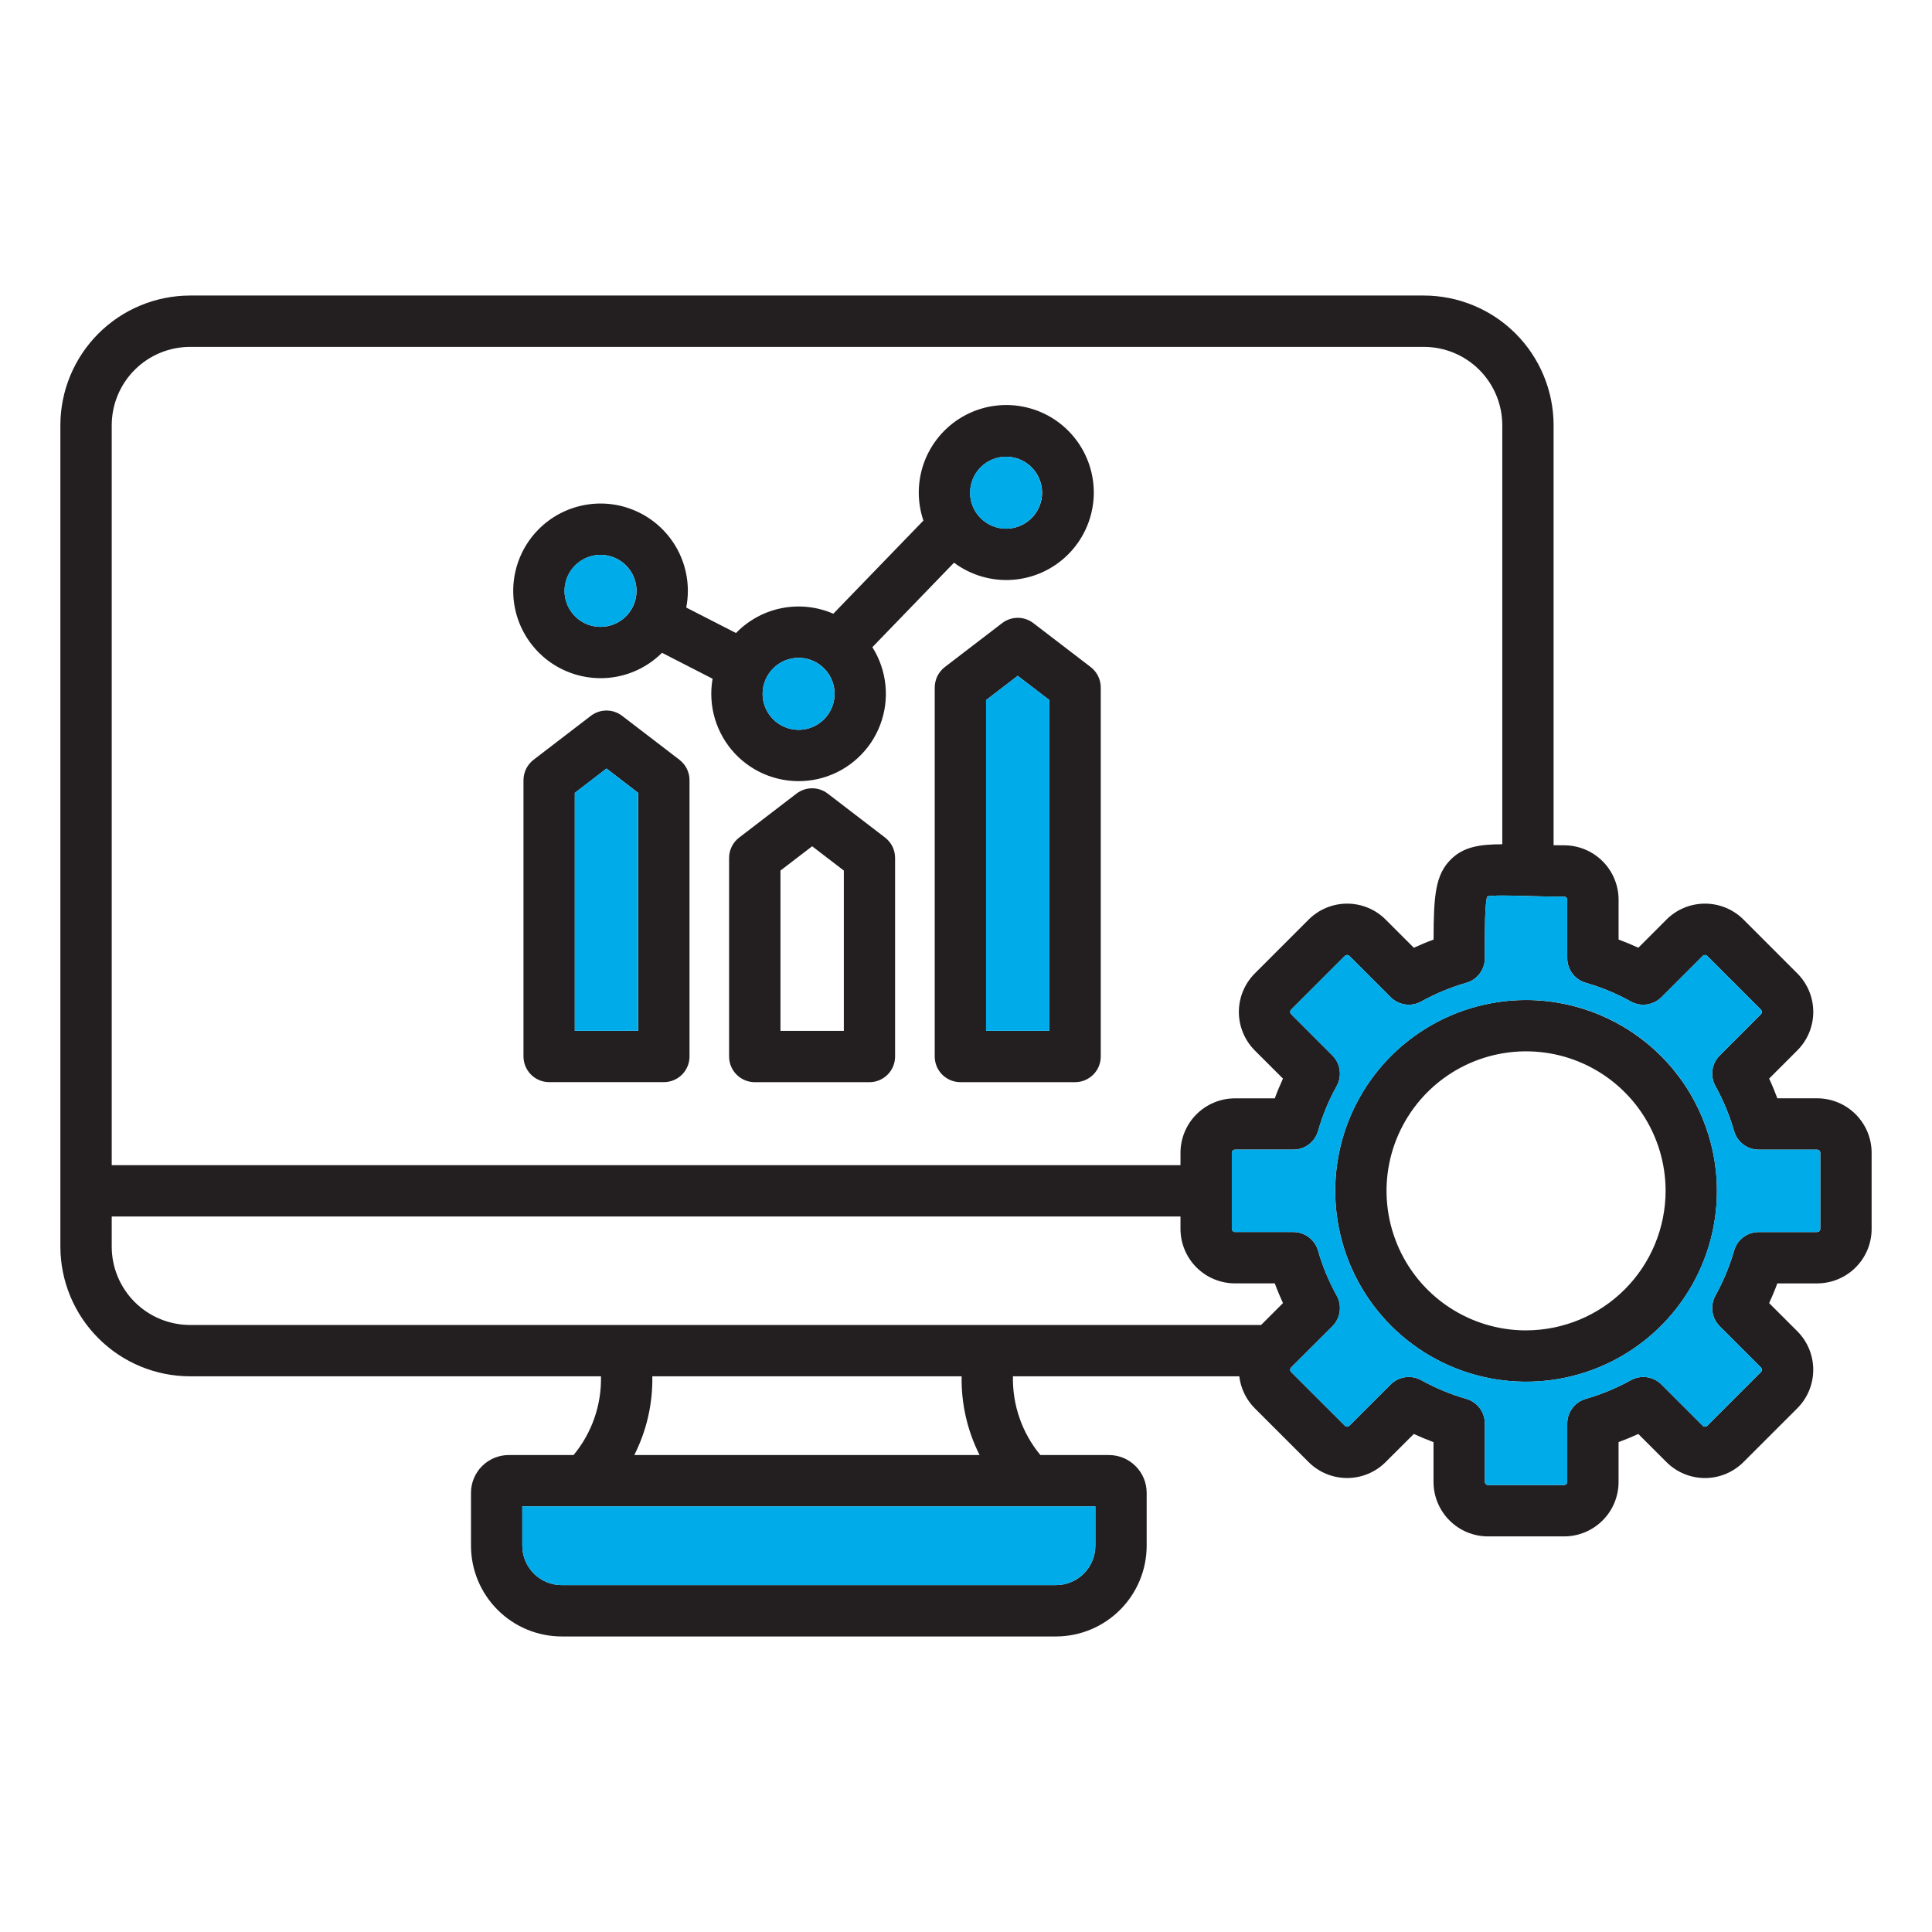
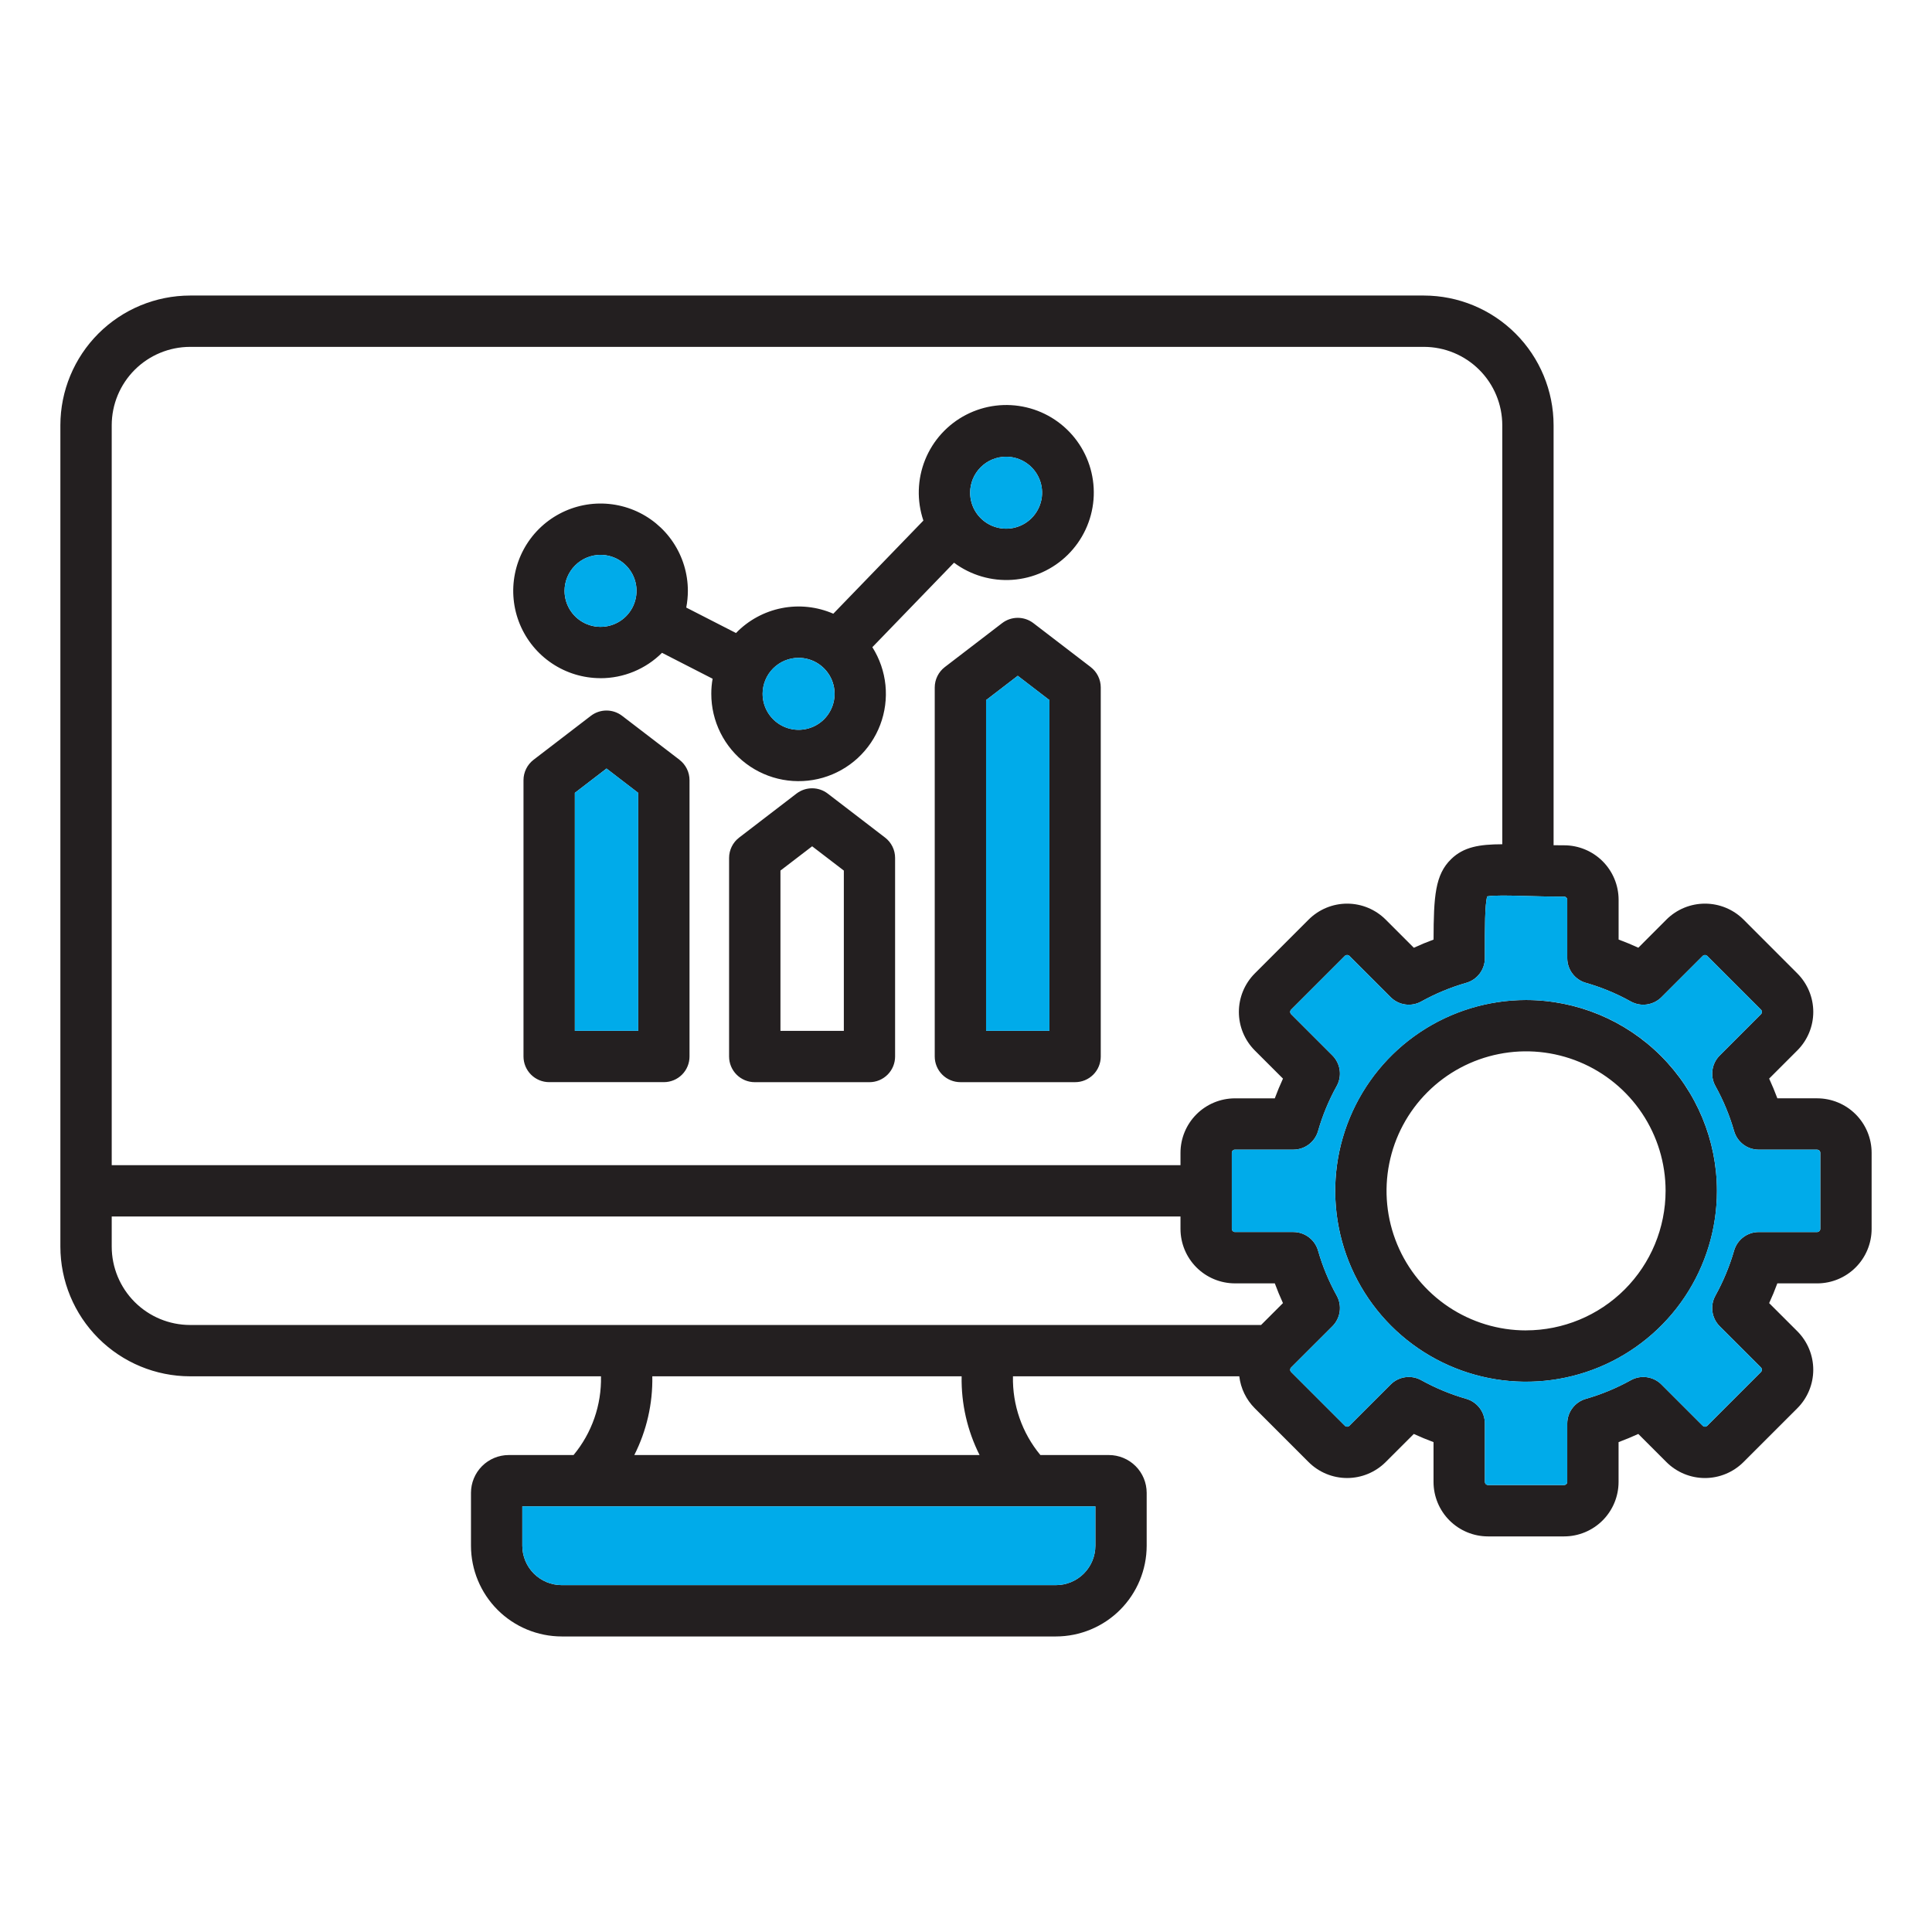
- <svg xmlns="http://www.w3.org/2000/svg" width="64" height="64" viewBox="0 0 64 64" fill="none">
-   <path fill-rule="evenodd" clip-rule="evenodd" d="M19.893 18.381C20.129 18.381 20.359 18.451 20.555 18.581C20.752 18.712 20.904 18.898 20.995 19.116C21.085 19.334 21.109 19.574 21.063 19.805C21.017 20.036 20.904 20.249 20.737 20.416C20.57 20.582 20.358 20.696 20.127 20.742C19.896 20.788 19.656 20.765 19.438 20.675C19.22 20.585 19.034 20.432 18.903 20.236C18.772 20.04 18.702 19.809 18.702 19.574C18.702 19.258 18.828 18.955 19.051 18.731C19.274 18.508 19.577 18.382 19.893 18.381ZM26.454 21.791C26.69 21.791 26.921 21.861 27.117 21.992C27.313 22.123 27.466 22.309 27.556 22.527C27.646 22.745 27.67 22.984 27.624 23.216C27.578 23.447 27.465 23.659 27.298 23.826C27.132 23.993 26.919 24.107 26.688 24.153C26.457 24.199 26.217 24.175 25.999 24.085C25.781 23.995 25.595 23.842 25.464 23.646C25.333 23.451 25.263 23.22 25.263 22.984C25.263 22.668 25.389 22.365 25.612 22.142C25.835 21.918 26.138 21.792 26.454 21.791ZM33.329 15.129C33.565 15.129 33.795 15.199 33.991 15.33C34.187 15.461 34.34 15.648 34.43 15.865C34.52 16.083 34.544 16.323 34.498 16.554C34.452 16.785 34.338 16.997 34.171 17.164C34.005 17.331 33.792 17.444 33.561 17.49C33.33 17.536 33.09 17.513 32.873 17.423C32.655 17.332 32.469 17.18 32.337 16.984C32.206 16.788 32.136 16.557 32.136 16.322C32.137 16.005 32.262 15.702 32.486 15.479C32.71 15.255 33.013 15.129 33.329 15.129ZM19.893 22.466C20.657 22.467 21.389 22.164 21.93 21.625L23.606 22.484C23.577 22.649 23.562 22.816 23.562 22.984C23.562 23.432 23.666 23.875 23.867 24.276C24.067 24.678 24.358 25.027 24.716 25.296C25.075 25.566 25.491 25.748 25.933 25.829C26.374 25.91 26.828 25.888 27.259 25.763C27.689 25.638 28.085 25.415 28.415 25.11C28.745 24.806 28.999 24.43 29.158 24.01C29.317 23.591 29.377 23.14 29.331 22.694C29.286 22.247 29.138 21.818 28.898 21.439L31.603 18.64C32.159 19.054 32.845 19.256 33.536 19.207C34.228 19.159 34.879 18.865 35.372 18.377C35.865 17.89 36.167 17.242 36.224 16.551C36.28 15.86 36.087 15.172 35.679 14.611C35.272 14.05 34.677 13.654 34.002 13.495C33.328 13.335 32.618 13.422 32.002 13.741C31.387 14.059 30.906 14.588 30.646 15.231C30.387 15.874 30.366 16.588 30.589 17.245L27.605 20.33C27.066 20.096 26.469 20.032 25.893 20.146C25.317 20.26 24.789 20.548 24.381 20.97L22.733 20.126C22.768 19.944 22.786 19.759 22.786 19.573C22.786 19.001 22.617 18.442 22.299 17.966C21.981 17.49 21.53 17.12 21.001 16.901C20.473 16.681 19.891 16.624 19.33 16.736C18.769 16.847 18.253 17.122 17.849 17.527C17.444 17.931 17.169 18.447 17.057 19.008C16.945 19.569 17.002 20.15 17.221 20.679C17.44 21.207 17.811 21.659 18.286 21.977C18.762 22.295 19.321 22.465 19.893 22.465L19.893 22.466ZM34.764 34.148H32.665V23.192L33.714 22.387L34.764 23.192V34.147L34.764 34.148ZM36.131 22.098C36.235 22.178 36.319 22.28 36.376 22.397C36.434 22.514 36.464 22.643 36.464 22.773V34.998C36.464 35.11 36.442 35.22 36.399 35.324C36.357 35.427 36.294 35.52 36.215 35.599C36.136 35.678 36.042 35.741 35.939 35.783C35.836 35.826 35.726 35.848 35.614 35.848H31.814C31.589 35.848 31.373 35.758 31.213 35.599C31.054 35.44 30.964 35.224 30.964 34.998V22.773C30.965 22.643 30.995 22.514 31.052 22.397C31.11 22.28 31.194 22.178 31.297 22.098L33.197 20.642C33.346 20.528 33.528 20.466 33.715 20.466C33.902 20.466 34.084 20.528 34.232 20.642L36.132 22.098H36.131ZM21.141 34.148H19.042V26.265L20.092 25.459L21.142 26.265V34.148H21.141ZM22.509 25.17C22.612 25.25 22.696 25.352 22.754 25.469C22.811 25.586 22.841 25.715 22.841 25.845V34.998C22.841 35.223 22.752 35.439 22.592 35.599C22.433 35.758 22.217 35.847 21.991 35.847H18.192C17.966 35.847 17.75 35.758 17.591 35.598C17.431 35.439 17.342 35.223 17.341 34.998V25.844C17.341 25.714 17.372 25.585 17.429 25.468C17.487 25.351 17.571 25.249 17.674 25.169L19.574 23.712C19.723 23.598 19.905 23.537 20.092 23.537C20.279 23.537 20.461 23.599 20.609 23.713L22.509 25.169L22.509 25.17ZM27.952 34.148H25.854V28.838L26.904 28.034L27.953 28.838V34.147L27.952 34.148ZM29.32 27.746L27.42 26.289C27.271 26.175 27.09 26.113 26.902 26.113C26.715 26.113 26.533 26.175 26.385 26.289L24.485 27.746C24.381 27.826 24.298 27.927 24.24 28.044C24.182 28.161 24.152 28.29 24.152 28.42V34.998C24.152 35.224 24.242 35.44 24.401 35.599C24.561 35.759 24.776 35.848 25.002 35.849H28.801C28.913 35.849 29.023 35.827 29.126 35.784C29.23 35.741 29.323 35.678 29.402 35.599C29.481 35.521 29.544 35.427 29.586 35.324C29.629 35.221 29.651 35.11 29.651 34.998V28.419C29.651 28.289 29.621 28.16 29.564 28.043C29.506 27.927 29.422 27.825 29.319 27.745L29.32 27.746ZM50.553 44.071C49.639 44.071 48.745 43.8 47.985 43.292C47.225 42.785 46.633 42.063 46.283 41.218C45.933 40.374 45.841 39.444 46.019 38.548C46.198 37.651 46.638 36.828 47.284 36.181C47.93 35.535 48.754 35.094 49.65 34.916C50.547 34.737 51.476 34.829 52.321 35.178C53.165 35.528 53.887 36.12 54.395 36.88C54.903 37.64 55.175 38.534 55.175 39.448C55.174 40.673 54.686 41.849 53.82 42.715C52.953 43.582 51.778 44.069 50.552 44.07L50.553 44.071ZM50.553 33.127C49.303 33.127 48.08 33.498 47.041 34.193C46.001 34.887 45.191 35.875 44.712 37.03C44.234 38.185 44.108 39.457 44.353 40.683C44.597 41.91 45.199 43.036 46.083 43.92C46.968 44.804 48.094 45.407 49.321 45.65C50.547 45.894 51.818 45.769 52.974 45.29C54.129 44.812 55.116 44.001 55.811 42.961C56.505 41.922 56.876 40.699 56.876 39.449C56.874 37.772 56.207 36.165 55.022 34.98C53.836 33.795 52.229 33.128 50.553 33.127ZM60.3 40.71V38.188C60.3 38.16 60.288 38.134 60.269 38.115C60.25 38.096 60.224 38.085 60.197 38.084H58.261C58.077 38.084 57.897 38.024 57.75 37.913C57.602 37.802 57.495 37.646 57.444 37.468C57.295 36.95 57.087 36.449 56.826 35.977C56.736 35.816 56.702 35.63 56.727 35.447C56.753 35.264 56.837 35.095 56.968 34.965L58.337 33.594C58.355 33.575 58.366 33.549 58.366 33.522C58.366 33.495 58.355 33.468 58.337 33.449L56.552 31.665C56.533 31.646 56.507 31.636 56.48 31.636C56.453 31.636 56.427 31.646 56.407 31.665L55.038 33.034C54.907 33.164 54.737 33.248 54.554 33.274C54.371 33.3 54.185 33.265 54.023 33.176C53.552 32.913 53.052 32.706 52.533 32.557C52.356 32.507 52.2 32.399 52.089 32.252C51.977 32.104 51.917 31.925 51.917 31.74V29.804C51.916 29.777 51.905 29.751 51.886 29.732C51.867 29.713 51.841 29.703 51.814 29.702C51.298 29.702 50.867 29.69 50.487 29.679C50.011 29.666 49.476 29.652 49.266 29.695C49.187 29.964 49.187 30.75 49.188 31.578V31.74C49.188 31.925 49.128 32.104 49.017 32.252C48.906 32.399 48.75 32.507 48.573 32.557C48.053 32.706 47.553 32.914 47.081 33.176C46.92 33.265 46.734 33.3 46.551 33.274C46.368 33.248 46.199 33.164 46.069 33.034L44.698 31.663C44.678 31.645 44.653 31.635 44.625 31.635C44.598 31.635 44.572 31.645 44.553 31.663L42.768 33.448C42.75 33.467 42.739 33.493 42.739 33.521C42.739 33.548 42.75 33.574 42.768 33.593L44.138 34.964C44.269 35.094 44.353 35.263 44.378 35.446C44.404 35.629 44.37 35.815 44.28 35.976C44.018 36.448 43.811 36.948 43.662 37.468C43.611 37.645 43.504 37.801 43.356 37.912C43.209 38.023 43.029 38.083 42.845 38.083H40.909C40.882 38.084 40.856 38.095 40.836 38.114C40.817 38.133 40.806 38.159 40.806 38.187V40.709C40.806 40.736 40.818 40.762 40.837 40.781C40.856 40.801 40.882 40.812 40.909 40.812H42.845C43.029 40.813 43.209 40.873 43.356 40.984C43.504 41.095 43.611 41.251 43.662 41.428C43.811 41.947 44.018 42.447 44.281 42.919C44.37 43.08 44.404 43.266 44.379 43.449C44.353 43.632 44.269 43.802 44.139 43.933L42.768 45.301C42.75 45.321 42.739 45.347 42.739 45.374C42.739 45.401 42.75 45.428 42.768 45.447L44.553 47.231C44.562 47.241 44.574 47.248 44.586 47.253C44.599 47.258 44.612 47.261 44.625 47.261C44.639 47.261 44.652 47.259 44.665 47.254C44.677 47.249 44.689 47.241 44.698 47.231L46.068 45.863C46.199 45.732 46.368 45.648 46.551 45.622C46.733 45.596 46.919 45.631 47.081 45.721C47.553 45.982 48.053 46.189 48.572 46.339C48.75 46.39 48.906 46.497 49.017 46.644C49.128 46.792 49.188 46.971 49.188 47.156V49.091C49.189 49.118 49.2 49.144 49.219 49.163C49.239 49.183 49.264 49.194 49.292 49.194H51.814C51.841 49.193 51.867 49.182 51.886 49.163C51.906 49.144 51.917 49.118 51.917 49.091V47.157C51.917 46.972 51.977 46.792 52.089 46.645C52.2 46.497 52.356 46.39 52.533 46.339C53.052 46.19 53.552 45.983 54.024 45.721C54.185 45.631 54.372 45.596 54.555 45.622C54.738 45.648 54.907 45.732 55.038 45.863L56.407 47.232C56.426 47.251 56.452 47.261 56.48 47.261C56.507 47.261 56.533 47.251 56.553 47.232L58.337 45.448C58.355 45.428 58.366 45.402 58.366 45.375C58.366 45.348 58.355 45.322 58.337 45.302L56.968 43.933C56.837 43.803 56.752 43.633 56.727 43.45C56.701 43.267 56.736 43.081 56.825 42.919C57.087 42.447 57.294 41.947 57.444 41.429C57.495 41.251 57.602 41.095 57.749 40.984C57.897 40.873 58.076 40.813 58.261 40.813H60.196C60.223 40.812 60.249 40.801 60.268 40.782C60.288 40.763 60.299 40.737 60.3 40.71H60.3ZM32.451 48.2H21.012C21.421 47.392 21.625 46.497 21.609 45.592H31.855C31.839 46.497 32.043 47.392 32.45 48.2H32.451ZM36.285 51.205C36.285 51.551 36.147 51.882 35.903 52.127C35.658 52.371 35.326 52.509 34.98 52.509H18.607C18.261 52.509 17.93 52.371 17.685 52.127C17.441 51.882 17.303 51.551 17.302 51.205V49.9H36.285V51.205V51.205ZM3.701 41.296V40.298H39.105V40.71C39.106 41.188 39.296 41.646 39.634 41.984C39.972 42.322 40.431 42.513 40.909 42.513H42.229C42.31 42.734 42.402 42.952 42.5 43.167L41.775 43.892H6.296C5.608 43.891 4.948 43.617 4.462 43.131C3.975 42.644 3.701 41.984 3.701 41.296V41.296ZM6.296 11.491C5.608 11.492 4.948 11.765 4.462 12.252C3.975 12.739 3.702 13.398 3.701 14.086V38.598H39.105V38.188C39.106 37.709 39.296 37.251 39.634 36.913C39.973 36.575 40.431 36.385 40.909 36.384H42.229C42.31 36.163 42.402 35.944 42.5 35.73L41.566 34.797C41.229 34.458 41.039 34 41.039 33.522C41.039 33.044 41.229 32.586 41.566 32.247L43.351 30.462C43.69 30.124 44.148 29.934 44.626 29.934C45.104 29.934 45.563 30.124 45.901 30.462L46.835 31.396C47.049 31.297 47.267 31.206 47.489 31.125C47.492 29.683 47.541 28.976 48.072 28.459C48.488 28.053 49.009 27.969 49.765 27.967V14.086C49.764 13.398 49.491 12.739 49.004 12.252C48.518 11.765 47.859 11.492 47.171 11.491H6.296ZM60.196 36.383H58.877C58.795 36.162 58.705 35.944 58.605 35.73L59.539 34.796C59.877 34.458 60.067 33.999 60.067 33.521C60.067 33.043 59.877 32.584 59.539 32.246L57.755 30.461C57.416 30.123 56.958 29.934 56.48 29.934C56.002 29.934 55.543 30.123 55.205 30.461L54.272 31.395C54.057 31.296 53.839 31.205 53.618 31.124V29.804C53.617 29.326 53.427 28.868 53.089 28.53C52.751 28.192 52.292 28.002 51.815 28.002C51.693 28.002 51.578 28 51.465 27.999V14.086C51.463 12.947 51.011 11.856 50.206 11.05C49.401 10.245 48.309 9.792 47.17 9.79H6.296C5.157 9.792 4.065 10.245 3.26 11.05C2.455 11.855 2.001 12.947 2 14.086V41.296C2.001 42.435 2.454 43.527 3.26 44.332C4.065 45.138 5.157 45.591 6.296 45.592H19.908C19.929 46.542 19.607 47.468 19 48.2H16.852C16.52 48.2 16.203 48.333 15.968 48.567C15.734 48.802 15.602 49.12 15.602 49.451V51.205C15.603 52.002 15.92 52.765 16.483 53.328C17.046 53.892 17.81 54.209 18.607 54.21H34.98C35.777 54.209 36.541 53.892 37.104 53.328C37.667 52.765 37.984 52.002 37.985 51.205V49.451C37.985 49.119 37.853 48.801 37.618 48.567C37.384 48.332 37.066 48.2 36.734 48.2H34.464C33.857 47.468 33.535 46.542 33.555 45.592H41.053C41.1 45.992 41.281 46.365 41.565 46.65L43.35 48.434C43.688 48.772 44.147 48.961 44.625 48.961C45.103 48.961 45.562 48.772 45.9 48.434L46.834 47.502C47.048 47.6 47.266 47.69 47.487 47.773V49.092C47.488 49.57 47.678 50.028 48.016 50.366C48.354 50.705 48.813 50.895 49.291 50.895H51.814C52.292 50.895 52.75 50.705 53.089 50.366C53.427 50.028 53.617 49.57 53.617 49.092V47.773C53.838 47.69 54.056 47.6 54.271 47.502L55.204 48.434C55.542 48.772 56.001 48.962 56.479 48.962C56.957 48.962 57.415 48.772 57.754 48.434L59.539 46.65C59.877 46.312 60.066 45.853 60.066 45.375C60.066 44.897 59.877 44.438 59.539 44.1L58.605 43.167C58.705 42.952 58.796 42.734 58.876 42.514H60.197C60.675 42.513 61.133 42.323 61.471 41.985C61.809 41.647 62 41.188 62 40.71V38.188C62 37.709 61.809 37.251 61.471 36.912C61.133 36.574 60.675 36.384 60.196 36.383H60.196Z" fill="#231F20" />
-   <path fill-rule="evenodd" clip-rule="evenodd" d="M56.967 34.964L58.336 33.593C58.355 33.574 58.365 33.548 58.365 33.521C58.365 33.493 58.355 33.467 58.336 33.448L56.551 31.663C56.532 31.645 56.506 31.635 56.479 31.635C56.452 31.635 56.426 31.645 56.406 31.663L55.037 33.034C54.906 33.164 54.736 33.248 54.553 33.274C54.37 33.3 54.184 33.265 54.022 33.176C53.551 32.913 53.051 32.706 52.532 32.557C52.355 32.507 52.199 32.399 52.088 32.252C51.977 32.104 51.916 31.925 51.916 31.74V29.804C51.916 29.777 51.904 29.751 51.885 29.732C51.866 29.713 51.84 29.703 51.813 29.702C51.297 29.702 50.866 29.69 50.486 29.679C50.01 29.666 49.475 29.652 49.265 29.695C49.186 29.964 49.186 30.75 49.187 31.578V31.74C49.187 31.925 49.127 32.104 49.016 32.252C48.905 32.399 48.749 32.506 48.572 32.557C48.053 32.706 47.552 32.914 47.08 33.176C46.919 33.265 46.733 33.3 46.55 33.274C46.367 33.248 46.198 33.164 46.068 33.034L44.697 31.663C44.678 31.645 44.651 31.635 44.624 31.635C44.597 31.635 44.571 31.645 44.552 31.663L42.767 33.448C42.749 33.467 42.738 33.493 42.738 33.521C42.738 33.548 42.749 33.574 42.767 33.593L44.137 34.964C44.267 35.094 44.352 35.263 44.377 35.446C44.403 35.629 44.369 35.815 44.279 35.976C44.017 36.448 43.81 36.948 43.661 37.468C43.61 37.645 43.503 37.801 43.355 37.912C43.208 38.023 43.029 38.083 42.844 38.083H40.908C40.88 38.084 40.855 38.095 40.835 38.114C40.816 38.133 40.805 38.159 40.805 38.187V40.709C40.806 40.736 40.817 40.762 40.836 40.781C40.855 40.801 40.881 40.812 40.908 40.812H42.844C43.029 40.813 43.208 40.873 43.355 40.984C43.503 41.095 43.61 41.251 43.661 41.428C43.81 41.947 44.017 42.447 44.28 42.919C44.369 43.08 44.404 43.266 44.378 43.449C44.352 43.632 44.268 43.802 44.138 43.933L42.767 45.301C42.749 45.321 42.738 45.347 42.738 45.374C42.738 45.401 42.749 45.428 42.767 45.447L44.552 47.231C44.561 47.241 44.573 47.248 44.585 47.253C44.598 47.258 44.611 47.261 44.624 47.261C44.638 47.261 44.651 47.259 44.664 47.254C44.676 47.249 44.688 47.241 44.697 47.231L46.067 45.863C46.198 45.732 46.367 45.648 46.55 45.622C46.733 45.596 46.919 45.631 47.08 45.721C47.552 45.982 48.053 46.189 48.571 46.339C48.749 46.39 48.905 46.497 49.016 46.644C49.127 46.792 49.187 46.971 49.187 47.156V49.091C49.188 49.118 49.199 49.144 49.218 49.163C49.238 49.182 49.264 49.194 49.291 49.194H51.813C51.84 49.193 51.866 49.182 51.885 49.163C51.905 49.144 51.916 49.118 51.917 49.091V47.157C51.916 46.972 51.977 46.792 52.088 46.645C52.199 46.497 52.355 46.39 52.532 46.339C53.051 46.19 53.551 45.983 54.023 45.721C54.184 45.631 54.371 45.596 54.554 45.622C54.737 45.648 54.906 45.732 55.037 45.863L56.406 47.232C56.425 47.251 56.452 47.261 56.479 47.261C56.506 47.261 56.532 47.251 56.552 47.232L58.336 45.448C58.354 45.428 58.365 45.402 58.365 45.375C58.365 45.348 58.354 45.322 58.336 45.302L56.967 43.933C56.836 43.803 56.751 43.633 56.726 43.45C56.7 43.267 56.735 43.081 56.824 42.919C57.086 42.447 57.293 41.947 57.443 41.429C57.494 41.251 57.601 41.095 57.748 40.984C57.896 40.873 58.075 40.813 58.26 40.813H60.195C60.222 40.812 60.248 40.801 60.267 40.782C60.287 40.763 60.298 40.737 60.299 40.71V38.188C60.298 38.16 60.287 38.134 60.268 38.115C60.249 38.096 60.223 38.085 60.196 38.084H58.261C58.076 38.084 57.896 38.024 57.749 37.913C57.601 37.802 57.494 37.646 57.443 37.468C57.294 36.95 57.087 36.449 56.825 35.977C56.735 35.816 56.701 35.63 56.726 35.447C56.752 35.264 56.837 35.095 56.967 34.965V34.964ZM50.552 33.126C51.802 33.126 53.025 33.496 54.065 34.191C55.104 34.886 55.915 35.873 56.393 37.029C56.872 38.184 56.997 39.455 56.753 40.682C56.509 41.908 55.907 43.035 55.023 43.919C54.139 44.803 53.012 45.406 51.786 45.65C50.559 45.893 49.288 45.768 48.133 45.29C46.977 44.811 45.99 44.001 45.295 42.961C44.6 41.921 44.23 40.698 44.23 39.448C44.232 37.772 44.898 36.165 46.084 34.98C47.269 33.794 48.876 33.128 50.552 33.126V33.126Z" fill="#00ABEA" />
-   <path fill-rule="evenodd" clip-rule="evenodd" d="M21.138 34.147V26.264L20.088 25.458L19.039 26.264V34.147H21.138Z" fill="#00ABEA" />
-   <path fill-rule="evenodd" clip-rule="evenodd" d="M32.664 23.192V34.147H34.763V23.192L33.713 22.387L32.664 23.192Z" fill="#00ABEA" />
-   <path fill-rule="evenodd" clip-rule="evenodd" d="M19.891 20.765C20.127 20.765 20.357 20.695 20.553 20.565C20.749 20.434 20.902 20.247 20.993 20.03C21.083 19.812 21.107 19.572 21.061 19.341C21.015 19.109 20.901 18.897 20.734 18.73C20.567 18.563 20.355 18.45 20.124 18.404C19.892 18.358 19.653 18.381 19.435 18.472C19.217 18.562 19.031 18.715 18.9 18.911C18.769 19.107 18.699 19.338 18.699 19.574C18.7 19.89 18.825 20.192 19.049 20.416C19.272 20.639 19.575 20.765 19.891 20.765Z" fill="#00ABEA" />
-   <path fill-rule="evenodd" clip-rule="evenodd" d="M26.454 21.791C26.219 21.791 25.988 21.861 25.792 21.992C25.596 22.123 25.443 22.309 25.353 22.527C25.262 22.745 25.239 22.984 25.285 23.216C25.33 23.447 25.444 23.659 25.61 23.826C25.777 23.993 25.989 24.107 26.221 24.153C26.452 24.199 26.692 24.175 26.91 24.085C27.127 23.995 27.314 23.842 27.445 23.646C27.576 23.451 27.646 23.22 27.646 22.984C27.646 22.668 27.52 22.365 27.297 22.142C27.073 21.918 26.77 21.792 26.454 21.791Z" fill="#00ABEA" />
-   <path fill-rule="evenodd" clip-rule="evenodd" d="M32.133 16.321C32.133 16.557 32.203 16.787 32.334 16.983C32.465 17.179 32.651 17.332 32.869 17.422C33.087 17.512 33.326 17.536 33.558 17.49C33.789 17.444 34.001 17.33 34.168 17.163C34.334 16.997 34.448 16.785 34.494 16.553C34.54 16.322 34.517 16.082 34.426 15.865C34.336 15.647 34.184 15.461 33.988 15.33C33.792 15.198 33.561 15.129 33.326 15.128C33.009 15.128 32.706 15.254 32.482 15.478C32.259 15.701 32.133 16.005 32.133 16.321Z" fill="#00ABEA" />
-   <path fill-rule="evenodd" clip-rule="evenodd" d="M36.283 49.9H17.301V51.205C17.301 51.55 17.439 51.882 17.684 52.126C17.928 52.371 18.26 52.508 18.605 52.509H34.979C35.325 52.508 35.656 52.371 35.901 52.126C36.145 51.882 36.283 51.55 36.283 51.205V49.9Z" fill="#00ABEA" />
+ <svg xmlns="http://www.w3.org/2000/svg" width="104" height="104" viewBox="0 0 104 104" fill="none">
+   <path fill-rule="evenodd" clip-rule="evenodd" d="M32.326 29.869C32.709 29.869 33.084 29.982 33.403 30.195C33.721 30.408 33.97 30.71 34.117 31.064C34.264 31.418 34.302 31.808 34.227 32.183C34.153 32.559 33.969 32.904 33.698 33.175C33.427 33.447 33.082 33.631 32.706 33.706C32.331 33.781 31.941 33.743 31.587 33.596C31.233 33.45 30.93 33.202 30.717 32.883C30.504 32.565 30.39 32.191 30.39 31.807C30.391 31.294 30.595 30.801 30.958 30.438C31.321 30.075 31.813 29.87 32.326 29.869ZM42.988 35.411C43.371 35.411 43.746 35.524 44.065 35.737C44.383 35.95 44.632 36.252 44.779 36.606C44.925 36.96 44.964 37.349 44.889 37.725C44.815 38.101 44.63 38.446 44.36 38.718C44.089 38.989 43.744 39.173 43.368 39.248C42.992 39.323 42.603 39.285 42.249 39.139C41.895 38.992 41.592 38.744 41.379 38.425C41.166 38.107 41.052 37.733 41.052 37.349C41.052 36.836 41.256 36.343 41.619 35.98C41.982 35.617 42.475 35.412 42.988 35.411ZM54.16 24.585C54.543 24.585 54.917 24.699 55.236 24.912C55.554 25.125 55.802 25.427 55.949 25.781C56.095 26.135 56.133 26.524 56.059 26.9C55.984 27.276 55.799 27.621 55.529 27.892C55.258 28.163 54.913 28.347 54.537 28.422C54.161 28.497 53.772 28.458 53.418 28.312C53.064 28.165 52.761 27.917 52.548 27.599C52.336 27.28 52.222 26.906 52.222 26.523C52.222 26.009 52.426 25.516 52.79 25.153C53.153 24.789 53.646 24.585 54.16 24.585ZM32.327 36.508C33.568 36.508 34.758 36.017 35.636 35.141L38.36 36.536C38.312 36.804 38.288 37.076 38.289 37.349C38.288 38.078 38.458 38.797 38.783 39.449C39.109 40.101 39.581 40.669 40.164 41.107C40.747 41.545 41.423 41.841 42.14 41.973C42.857 42.104 43.595 42.067 44.295 41.865C44.995 41.662 45.639 41.299 46.175 40.805C46.71 40.31 47.124 39.698 47.382 39.017C47.641 38.335 47.737 37.603 47.664 36.877C47.59 36.152 47.349 35.454 46.959 34.838L51.355 30.291C52.258 30.963 53.373 31.29 54.496 31.212C55.62 31.134 56.679 30.655 57.48 29.863C58.281 29.071 58.772 28.018 58.864 26.896C58.955 25.773 58.641 24.654 57.979 23.743C57.317 22.832 56.35 22.188 55.254 21.929C54.157 21.669 53.005 21.811 52.004 22.329C51.004 22.846 50.222 23.705 49.8 24.75C49.379 25.795 49.345 26.956 49.706 28.023L44.857 33.036C43.982 32.656 43.012 32.551 42.076 32.737C41.14 32.923 40.282 33.39 39.619 34.076L36.941 32.705C36.998 32.409 37.027 32.108 37.028 31.807C37.028 30.877 36.752 29.968 36.236 29.195C35.72 28.422 34.986 27.819 34.127 27.463C33.268 27.108 32.323 27.014 31.411 27.195C30.5 27.377 29.662 27.824 29.004 28.481C28.347 29.138 27.899 29.976 27.718 30.888C27.536 31.799 27.629 32.744 27.984 33.603C28.34 34.462 28.942 35.197 29.715 35.713C30.488 36.23 31.397 36.506 32.326 36.506L32.327 36.508ZM56.491 55.491H53.081V37.687L54.786 36.378L56.492 37.687V55.489L56.491 55.491ZM58.713 35.91C58.882 36.039 59.018 36.205 59.111 36.395C59.205 36.585 59.254 36.794 59.254 37.007V56.872C59.254 57.054 59.218 57.233 59.149 57.401C59.08 57.568 58.978 57.721 58.85 57.849C58.721 57.977 58.569 58.079 58.401 58.148C58.234 58.218 58.054 58.253 57.873 58.253H51.698C51.332 58.253 50.981 58.107 50.722 57.848C50.463 57.589 50.317 57.238 50.317 56.872V37.007C50.317 36.795 50.366 36.586 50.46 36.395C50.554 36.205 50.69 36.039 50.858 35.91L53.945 33.543C54.187 33.358 54.482 33.258 54.786 33.258C55.09 33.258 55.386 33.358 55.627 33.543L58.715 35.91H58.713ZM34.354 55.491H30.944V42.68L32.649 41.371L34.355 42.68V55.491H34.354ZM36.577 40.901C36.745 41.031 36.881 41.197 36.975 41.387C37.069 41.577 37.117 41.786 37.117 41.998V56.871C37.117 57.237 36.972 57.589 36.713 57.848C36.454 58.107 36.102 58.252 35.736 58.252H29.561C29.195 58.252 28.844 58.106 28.585 57.847C28.326 57.588 28.18 57.237 28.18 56.871V41.997C28.18 41.785 28.229 41.576 28.323 41.386C28.416 41.195 28.553 41.029 28.721 40.9L31.808 38.532C32.05 38.347 32.346 38.247 32.65 38.248C32.954 38.248 33.249 38.349 33.49 38.534L36.578 40.9L36.577 40.901ZM45.422 55.491H42.012V46.863L43.718 45.556L45.424 46.863V55.489L45.422 55.491ZM47.645 45.088L44.557 42.719C44.316 42.534 44.02 42.434 43.717 42.434C43.412 42.434 43.117 42.534 42.875 42.719L39.788 45.088C39.62 45.217 39.483 45.382 39.39 45.572C39.296 45.762 39.247 45.971 39.247 46.183V56.873C39.247 57.239 39.393 57.59 39.652 57.849C39.911 58.108 40.262 58.253 40.628 58.254H46.802C46.983 58.254 47.163 58.218 47.33 58.149C47.498 58.079 47.65 57.977 47.779 57.849C47.907 57.721 48.008 57.569 48.078 57.401C48.147 57.234 48.183 57.054 48.183 56.873V46.181C48.183 45.97 48.135 45.761 48.041 45.571C47.947 45.381 47.811 45.215 47.643 45.086L47.645 45.088ZM82.149 71.616C80.663 71.616 79.211 71.175 77.976 70.35C76.741 69.525 75.778 68.352 75.21 66.98C74.641 65.608 74.492 64.097 74.782 62.641C75.071 61.184 75.786 59.845 76.837 58.795C77.887 57.744 79.225 57.029 80.682 56.739C82.138 56.448 83.649 56.597 85.021 57.165C86.394 57.733 87.567 58.696 88.392 59.93C89.218 61.165 89.659 62.617 89.659 64.103C89.657 66.094 88.865 68.004 87.457 69.412C86.049 70.82 84.139 71.612 82.148 71.614L82.149 71.616ZM82.149 53.831C80.117 53.831 78.13 54.434 76.441 55.563C74.751 56.692 73.435 58.297 72.657 60.174C71.88 62.052 71.676 64.117 72.073 66.11C72.47 68.103 73.448 69.934 74.885 71.371C76.322 72.807 78.153 73.786 80.146 74.182C82.139 74.578 84.205 74.374 86.082 73.597C87.959 72.819 89.564 71.502 90.693 69.812C91.821 68.123 92.424 66.136 92.424 64.104C92.42 61.38 91.337 58.769 89.41 56.843C87.484 54.917 84.873 53.834 82.149 53.831ZM97.987 66.153V62.055C97.987 62.011 97.969 61.968 97.937 61.937C97.906 61.906 97.864 61.888 97.82 61.887H94.675C94.375 61.887 94.083 61.79 93.843 61.609C93.604 61.428 93.429 61.175 93.347 60.886C93.104 60.043 92.767 59.23 92.342 58.463C92.196 58.201 92.14 57.898 92.182 57.601C92.224 57.304 92.361 57.029 92.573 56.817L94.797 54.591C94.828 54.559 94.844 54.517 94.844 54.473C94.844 54.429 94.828 54.386 94.797 54.354L91.898 51.455C91.865 51.425 91.823 51.408 91.779 51.408C91.736 51.408 91.693 51.425 91.661 51.455L89.436 53.68C89.223 53.892 88.948 54.029 88.65 54.07C88.353 54.112 88.051 54.056 87.788 53.911C87.022 53.484 86.209 53.147 85.366 52.906C85.078 52.823 84.825 52.649 84.644 52.409C84.463 52.169 84.366 51.878 84.366 51.578V48.431C84.364 48.388 84.346 48.346 84.315 48.315C84.284 48.284 84.242 48.267 84.198 48.266C83.359 48.266 82.659 48.246 82.041 48.228C81.267 48.208 80.399 48.185 80.057 48.254C79.929 48.692 79.929 49.969 79.931 51.315V51.578C79.931 51.878 79.833 52.169 79.653 52.409C79.472 52.649 79.219 52.823 78.93 52.906C78.087 53.148 77.274 53.485 76.507 53.911C76.245 54.056 75.942 54.112 75.645 54.07C75.349 54.029 75.073 53.892 74.861 53.68L72.635 51.453C72.603 51.423 72.56 51.407 72.516 51.407C72.472 51.407 72.43 51.423 72.398 51.453L69.498 54.353C69.468 54.385 69.451 54.427 69.451 54.471C69.451 54.515 69.468 54.557 69.498 54.59L71.725 56.816C71.936 57.028 72.073 57.303 72.115 57.6C72.157 57.897 72.101 58.199 71.955 58.461C71.53 59.228 71.193 60.041 70.951 60.885C70.868 61.173 70.693 61.426 70.454 61.607C70.214 61.787 69.923 61.885 69.623 61.886H66.477C66.432 61.886 66.39 61.904 66.359 61.936C66.328 61.967 66.31 62.009 66.309 62.053V66.153C66.311 66.197 66.329 66.239 66.36 66.27C66.391 66.301 66.433 66.319 66.477 66.32H69.623C69.923 66.321 70.215 66.418 70.454 66.599C70.694 66.779 70.868 67.033 70.951 67.321C71.193 68.164 71.53 68.976 71.956 69.743C72.101 70.005 72.157 70.308 72.116 70.605C72.074 70.903 71.937 71.178 71.725 71.391L69.499 73.615C69.468 73.647 69.451 73.689 69.451 73.733C69.451 73.778 69.468 73.82 69.499 73.852L72.398 76.751C72.413 76.767 72.432 76.779 72.452 76.787C72.473 76.795 72.494 76.799 72.516 76.799C72.538 76.799 72.56 76.795 72.58 76.787C72.601 76.779 72.619 76.767 72.635 76.751L74.861 74.527C75.073 74.315 75.348 74.177 75.645 74.136C75.942 74.094 76.244 74.15 76.506 74.296C77.274 74.721 78.087 75.058 78.93 75.3C79.219 75.383 79.472 75.558 79.653 75.797C79.833 76.037 79.931 76.329 79.931 76.629V79.773C79.932 79.817 79.95 79.859 79.981 79.891C80.013 79.922 80.055 79.94 80.099 79.941H84.198C84.242 79.939 84.284 79.921 84.315 79.89C84.347 79.859 84.365 79.817 84.366 79.773V76.629C84.366 76.329 84.463 76.038 84.644 75.798C84.825 75.558 85.078 75.384 85.367 75.301C86.209 75.059 87.022 74.722 87.788 74.297C88.051 74.151 88.354 74.094 88.651 74.136C88.949 74.178 89.225 74.315 89.437 74.528L91.661 76.752C91.693 76.782 91.735 76.799 91.779 76.799C91.823 76.799 91.866 76.782 91.898 76.752L94.797 73.853C94.827 73.821 94.844 73.778 94.844 73.734C94.844 73.69 94.827 73.648 94.797 73.616L92.572 71.392C92.36 71.179 92.222 70.904 92.181 70.606C92.139 70.309 92.195 70.006 92.341 69.743C92.766 68.976 93.103 68.164 93.346 67.322C93.429 67.033 93.603 66.78 93.843 66.599C94.082 66.419 94.374 66.321 94.674 66.321H97.819C97.863 66.32 97.905 66.302 97.936 66.271C97.967 66.239 97.986 66.198 97.987 66.153H97.987ZM52.732 78.325H34.145C34.809 77.013 35.141 75.558 35.114 74.087H51.765C51.738 75.558 52.07 77.012 52.731 78.325H52.732ZM58.964 83.208C58.963 83.77 58.739 84.309 58.342 84.706C57.944 85.103 57.405 85.327 56.843 85.328H30.237C29.675 85.327 29.136 85.103 28.738 84.706C28.341 84.309 28.117 83.77 28.116 83.208V81.088H58.964V83.207V83.208ZM6.014 67.107V65.484H63.546V66.153C63.547 66.93 63.856 67.675 64.406 68.225C64.955 68.774 65.7 69.083 66.477 69.084H68.623C68.755 69.443 68.903 69.797 69.062 70.146L67.884 71.324H10.231C9.113 71.323 8.041 70.878 7.25 70.087C6.46 69.297 6.015 68.225 6.014 67.106V67.107ZM10.231 18.672C9.113 18.674 8.041 19.119 7.25 19.909C6.46 20.7 6.015 21.772 6.014 22.89V62.721H63.546V62.055C63.547 61.278 63.856 60.533 64.406 59.983C64.955 59.434 65.7 59.125 66.477 59.124H68.622C68.755 58.765 68.903 58.409 69.063 58.062L67.544 56.544C66.997 55.994 66.689 55.249 66.689 54.473C66.689 53.697 66.997 52.952 67.544 52.402L70.446 49.5C70.996 48.952 71.741 48.643 72.517 48.643C73.294 48.643 74.039 48.952 74.589 49.5L76.107 51.018C76.454 50.858 76.81 50.71 77.169 50.578C77.175 48.235 77.254 47.086 78.116 46.245C78.793 45.586 79.64 45.45 80.868 45.446V22.89C80.867 21.772 80.422 20.7 79.632 19.91C78.842 19.119 77.77 18.674 76.652 18.672H10.231ZM97.819 59.123H95.676C95.541 58.764 95.395 58.409 95.234 58.061L96.751 56.544C97.3 55.994 97.609 55.249 97.609 54.472C97.609 53.695 97.3 52.95 96.751 52.4L93.852 49.498C93.302 48.951 92.557 48.643 91.78 48.643C91.003 48.643 90.258 48.951 89.707 49.498L88.192 51.016C87.843 50.856 87.489 50.708 87.13 50.576V48.431C87.128 47.655 86.819 46.91 86.27 46.361C85.72 45.812 84.975 45.503 84.199 45.503C84.001 45.503 83.814 45.501 83.63 45.499V22.89C83.628 21.04 82.892 19.265 81.584 17.957C80.276 16.648 78.502 15.912 76.651 15.909H10.231C8.38 15.912 6.606 16.648 5.297 17.956C3.989 19.265 3.252 21.039 3.25 22.89V67.107C3.252 68.957 3.988 70.732 5.297 72.04C6.606 73.349 8.38 74.085 10.231 74.087H32.351C32.385 75.632 31.861 77.136 30.875 78.325H27.384C26.846 78.326 26.329 78.54 25.948 78.922C25.568 79.303 25.354 79.819 25.353 80.358V83.208C25.355 84.502 25.869 85.743 26.785 86.659C27.7 87.574 28.941 88.089 30.236 88.091H56.843C58.138 88.089 59.379 87.574 60.294 86.659C61.209 85.743 61.724 84.502 61.726 83.208V80.358C61.725 79.819 61.511 79.302 61.13 78.921C60.748 78.54 60.232 78.326 59.693 78.325H56.004C55.018 77.136 54.494 75.632 54.528 74.087H66.711C66.788 74.737 67.082 75.343 67.544 75.806L70.444 78.706C70.994 79.254 71.739 79.562 72.516 79.562C73.292 79.562 74.037 79.254 74.588 78.706L76.106 77.19C76.453 77.35 76.808 77.496 77.167 77.63V79.774C77.168 80.551 77.477 81.296 78.026 81.845C78.576 82.395 79.321 82.704 80.098 82.705H84.197C84.974 82.704 85.719 82.395 86.269 81.845C86.818 81.296 87.127 80.551 87.128 79.774V77.63C87.487 77.496 87.84 77.35 88.19 77.19L89.706 78.706C90.256 79.254 91.001 79.563 91.778 79.563C92.555 79.563 93.3 79.254 93.85 78.706L96.751 75.806C97.3 75.256 97.608 74.511 97.608 73.734C97.608 72.958 97.3 72.213 96.751 71.662L95.234 70.147C95.396 69.797 95.543 69.443 95.674 69.085H97.819C98.597 69.084 99.342 68.775 99.891 68.225C100.44 67.676 100.749 66.93 100.75 66.153V62.055C100.749 61.278 100.44 60.532 99.891 59.983C99.341 59.433 98.596 59.124 97.819 59.123H97.819Z" fill="#231F20" />
+   <path fill-rule="evenodd" clip-rule="evenodd" d="M92.573 56.816L94.797 54.589C94.827 54.557 94.844 54.515 94.844 54.471C94.844 54.427 94.827 54.385 94.797 54.353L91.897 51.453C91.865 51.423 91.823 51.407 91.779 51.407C91.735 51.407 91.693 51.423 91.661 51.453L89.435 53.68C89.223 53.892 88.947 54.029 88.65 54.07C88.353 54.112 88.05 54.056 87.787 53.911C87.021 53.484 86.209 53.147 85.366 52.906C85.078 52.823 84.824 52.649 84.643 52.409C84.463 52.169 84.365 51.878 84.365 51.578V48.431C84.364 48.388 84.346 48.346 84.314 48.315C84.283 48.284 84.241 48.267 84.197 48.266C83.359 48.266 82.658 48.246 82.04 48.228C81.266 48.208 80.399 48.185 80.057 48.254C79.928 48.692 79.928 49.969 79.931 51.315V51.578C79.93 51.878 79.833 52.169 79.652 52.409C79.472 52.649 79.218 52.823 78.93 52.906C78.086 53.148 77.273 53.485 76.506 53.911C76.244 54.056 75.942 54.112 75.645 54.07C75.348 54.029 75.073 53.891 74.861 53.68L72.634 51.453C72.602 51.423 72.56 51.407 72.516 51.407C72.472 51.407 72.43 51.423 72.397 51.453L69.498 54.353C69.468 54.385 69.451 54.427 69.451 54.471C69.451 54.515 69.468 54.557 69.498 54.589L71.724 56.816C71.936 57.028 72.073 57.303 72.114 57.6C72.156 57.897 72.1 58.199 71.955 58.461C71.529 59.228 71.192 60.041 70.95 60.885C70.867 61.173 70.693 61.426 70.453 61.607C70.214 61.787 69.922 61.885 69.622 61.886H66.476C66.432 61.886 66.39 61.904 66.359 61.936C66.327 61.967 66.309 62.009 66.309 62.053V66.153C66.31 66.197 66.328 66.239 66.359 66.27C66.391 66.301 66.433 66.319 66.477 66.32H69.622C69.922 66.321 70.214 66.418 70.454 66.599C70.693 66.779 70.868 67.033 70.951 67.321C71.192 68.164 71.529 68.976 71.955 69.743C72.101 70.005 72.157 70.308 72.115 70.605C72.073 70.902 71.936 71.178 71.725 71.391L69.498 73.615C69.468 73.647 69.451 73.689 69.451 73.733C69.451 73.777 69.468 73.82 69.498 73.852L72.397 76.751C72.413 76.767 72.431 76.779 72.452 76.787C72.472 76.795 72.494 76.799 72.516 76.799C72.538 76.799 72.559 76.795 72.58 76.787C72.6 76.779 72.619 76.767 72.634 76.751L74.86 74.527C75.072 74.315 75.347 74.177 75.644 74.136C75.941 74.094 76.244 74.15 76.506 74.296C77.273 74.721 78.086 75.058 78.93 75.3C79.218 75.383 79.472 75.557 79.652 75.797C79.833 76.037 79.93 76.329 79.93 76.629V79.773C79.931 79.817 79.949 79.859 79.981 79.89C80.012 79.922 80.054 79.94 80.098 79.941H84.197C84.242 79.939 84.284 79.921 84.315 79.89C84.346 79.859 84.364 79.817 84.365 79.773V76.629C84.365 76.329 84.463 76.037 84.644 75.798C84.824 75.558 85.078 75.384 85.366 75.301C86.209 75.059 87.021 74.722 87.788 74.297C88.05 74.151 88.353 74.094 88.651 74.136C88.948 74.178 89.224 74.315 89.436 74.528L91.66 76.752C91.692 76.782 91.735 76.799 91.779 76.799C91.823 76.799 91.865 76.782 91.897 76.752L94.796 73.853C94.827 73.821 94.844 73.778 94.844 73.734C94.844 73.69 94.827 73.648 94.796 73.616L92.572 71.391C92.359 71.179 92.222 70.903 92.18 70.606C92.138 70.309 92.195 70.006 92.341 69.743C92.765 68.976 93.102 68.164 93.345 67.322C93.428 67.033 93.602 66.78 93.842 66.599C94.082 66.419 94.374 66.321 94.674 66.321H97.818C97.862 66.32 97.904 66.302 97.936 66.271C97.967 66.239 97.985 66.197 97.986 66.153V62.055C97.986 62.011 97.968 61.968 97.936 61.937C97.905 61.906 97.863 61.888 97.819 61.887H94.674C94.374 61.887 94.082 61.79 93.843 61.609C93.603 61.428 93.429 61.175 93.346 60.886C93.104 60.043 92.767 59.23 92.341 58.463C92.196 58.2 92.14 57.898 92.181 57.601C92.223 57.304 92.361 57.029 92.573 56.817V56.816ZM82.147 53.83C84.18 53.83 86.166 54.432 87.856 55.561C89.546 56.69 90.862 58.294 91.64 60.172C92.418 62.049 92.622 64.115 92.225 66.108C91.829 68.101 90.85 69.932 89.413 71.369C87.976 72.806 86.146 73.784 84.153 74.18C82.159 74.577 80.094 74.373 78.216 73.596C76.339 72.818 74.734 71.501 73.606 69.811C72.477 68.121 71.874 66.135 71.874 64.103C71.877 61.379 72.961 58.768 74.887 56.842C76.813 54.916 79.424 53.833 82.147 53.83V53.83Z" fill="#00ABEA" />
+   <path fill-rule="evenodd" clip-rule="evenodd" d="M34.356 55.489V42.678L32.651 41.37L30.945 42.678V55.489H34.356Z" fill="#00ABEA" />
+   <path fill-rule="evenodd" clip-rule="evenodd" d="M53.082 37.687V55.489H56.492V37.687L54.787 36.378L53.082 37.687Z" fill="#00ABEA" />
+   <path fill-rule="evenodd" clip-rule="evenodd" d="M32.327 33.743C32.71 33.744 33.085 33.63 33.403 33.417C33.722 33.205 33.971 32.902 34.117 32.548C34.264 32.194 34.303 31.805 34.228 31.429C34.153 31.053 33.969 30.707 33.698 30.436C33.427 30.166 33.081 29.981 32.706 29.906C32.33 29.832 31.94 29.87 31.586 30.017C31.232 30.163 30.93 30.412 30.717 30.731C30.504 31.049 30.39 31.424 30.391 31.807C30.391 32.321 30.595 32.813 30.958 33.176C31.321 33.539 31.814 33.743 32.327 33.743Z" fill="#00ABEA" />
+   <path fill-rule="evenodd" clip-rule="evenodd" d="M42.989 35.411C42.606 35.411 42.231 35.525 41.913 35.737C41.594 35.95 41.345 36.252 41.199 36.606C41.052 36.96 41.013 37.35 41.088 37.725C41.162 38.101 41.347 38.447 41.617 38.718C41.888 38.989 42.233 39.173 42.609 39.248C42.985 39.323 43.374 39.285 43.728 39.139C44.082 38.992 44.385 38.744 44.598 38.426C44.811 38.107 44.925 37.733 44.925 37.349C44.925 36.836 44.721 36.343 44.358 35.98C43.995 35.617 43.502 35.412 42.989 35.411Z" fill="#00ABEA" />
+   <path fill-rule="evenodd" clip-rule="evenodd" d="M52.223 26.522C52.223 26.905 52.337 27.279 52.55 27.598C52.763 27.916 53.065 28.164 53.419 28.311C53.773 28.457 54.162 28.495 54.538 28.421C54.914 28.346 55.259 28.162 55.53 27.891C55.8 27.62 55.985 27.275 56.06 26.899C56.135 26.523 56.096 26.134 55.95 25.78C55.803 25.426 55.555 25.124 55.237 24.911C54.919 24.698 54.544 24.584 54.161 24.584C53.647 24.584 53.154 24.788 52.791 25.151C52.427 25.515 52.223 26.008 52.223 26.522Z" fill="#00ABEA" />
+   <path fill-rule="evenodd" clip-rule="evenodd" d="M58.964 81.088H28.117V83.207C28.118 83.769 28.342 84.308 28.739 84.705C29.137 85.103 29.675 85.326 30.237 85.327H56.844C57.406 85.326 57.945 85.103 58.342 84.705C58.74 84.308 58.963 83.769 58.964 83.207V81.088Z" fill="#00ABEA" />
</svg>
